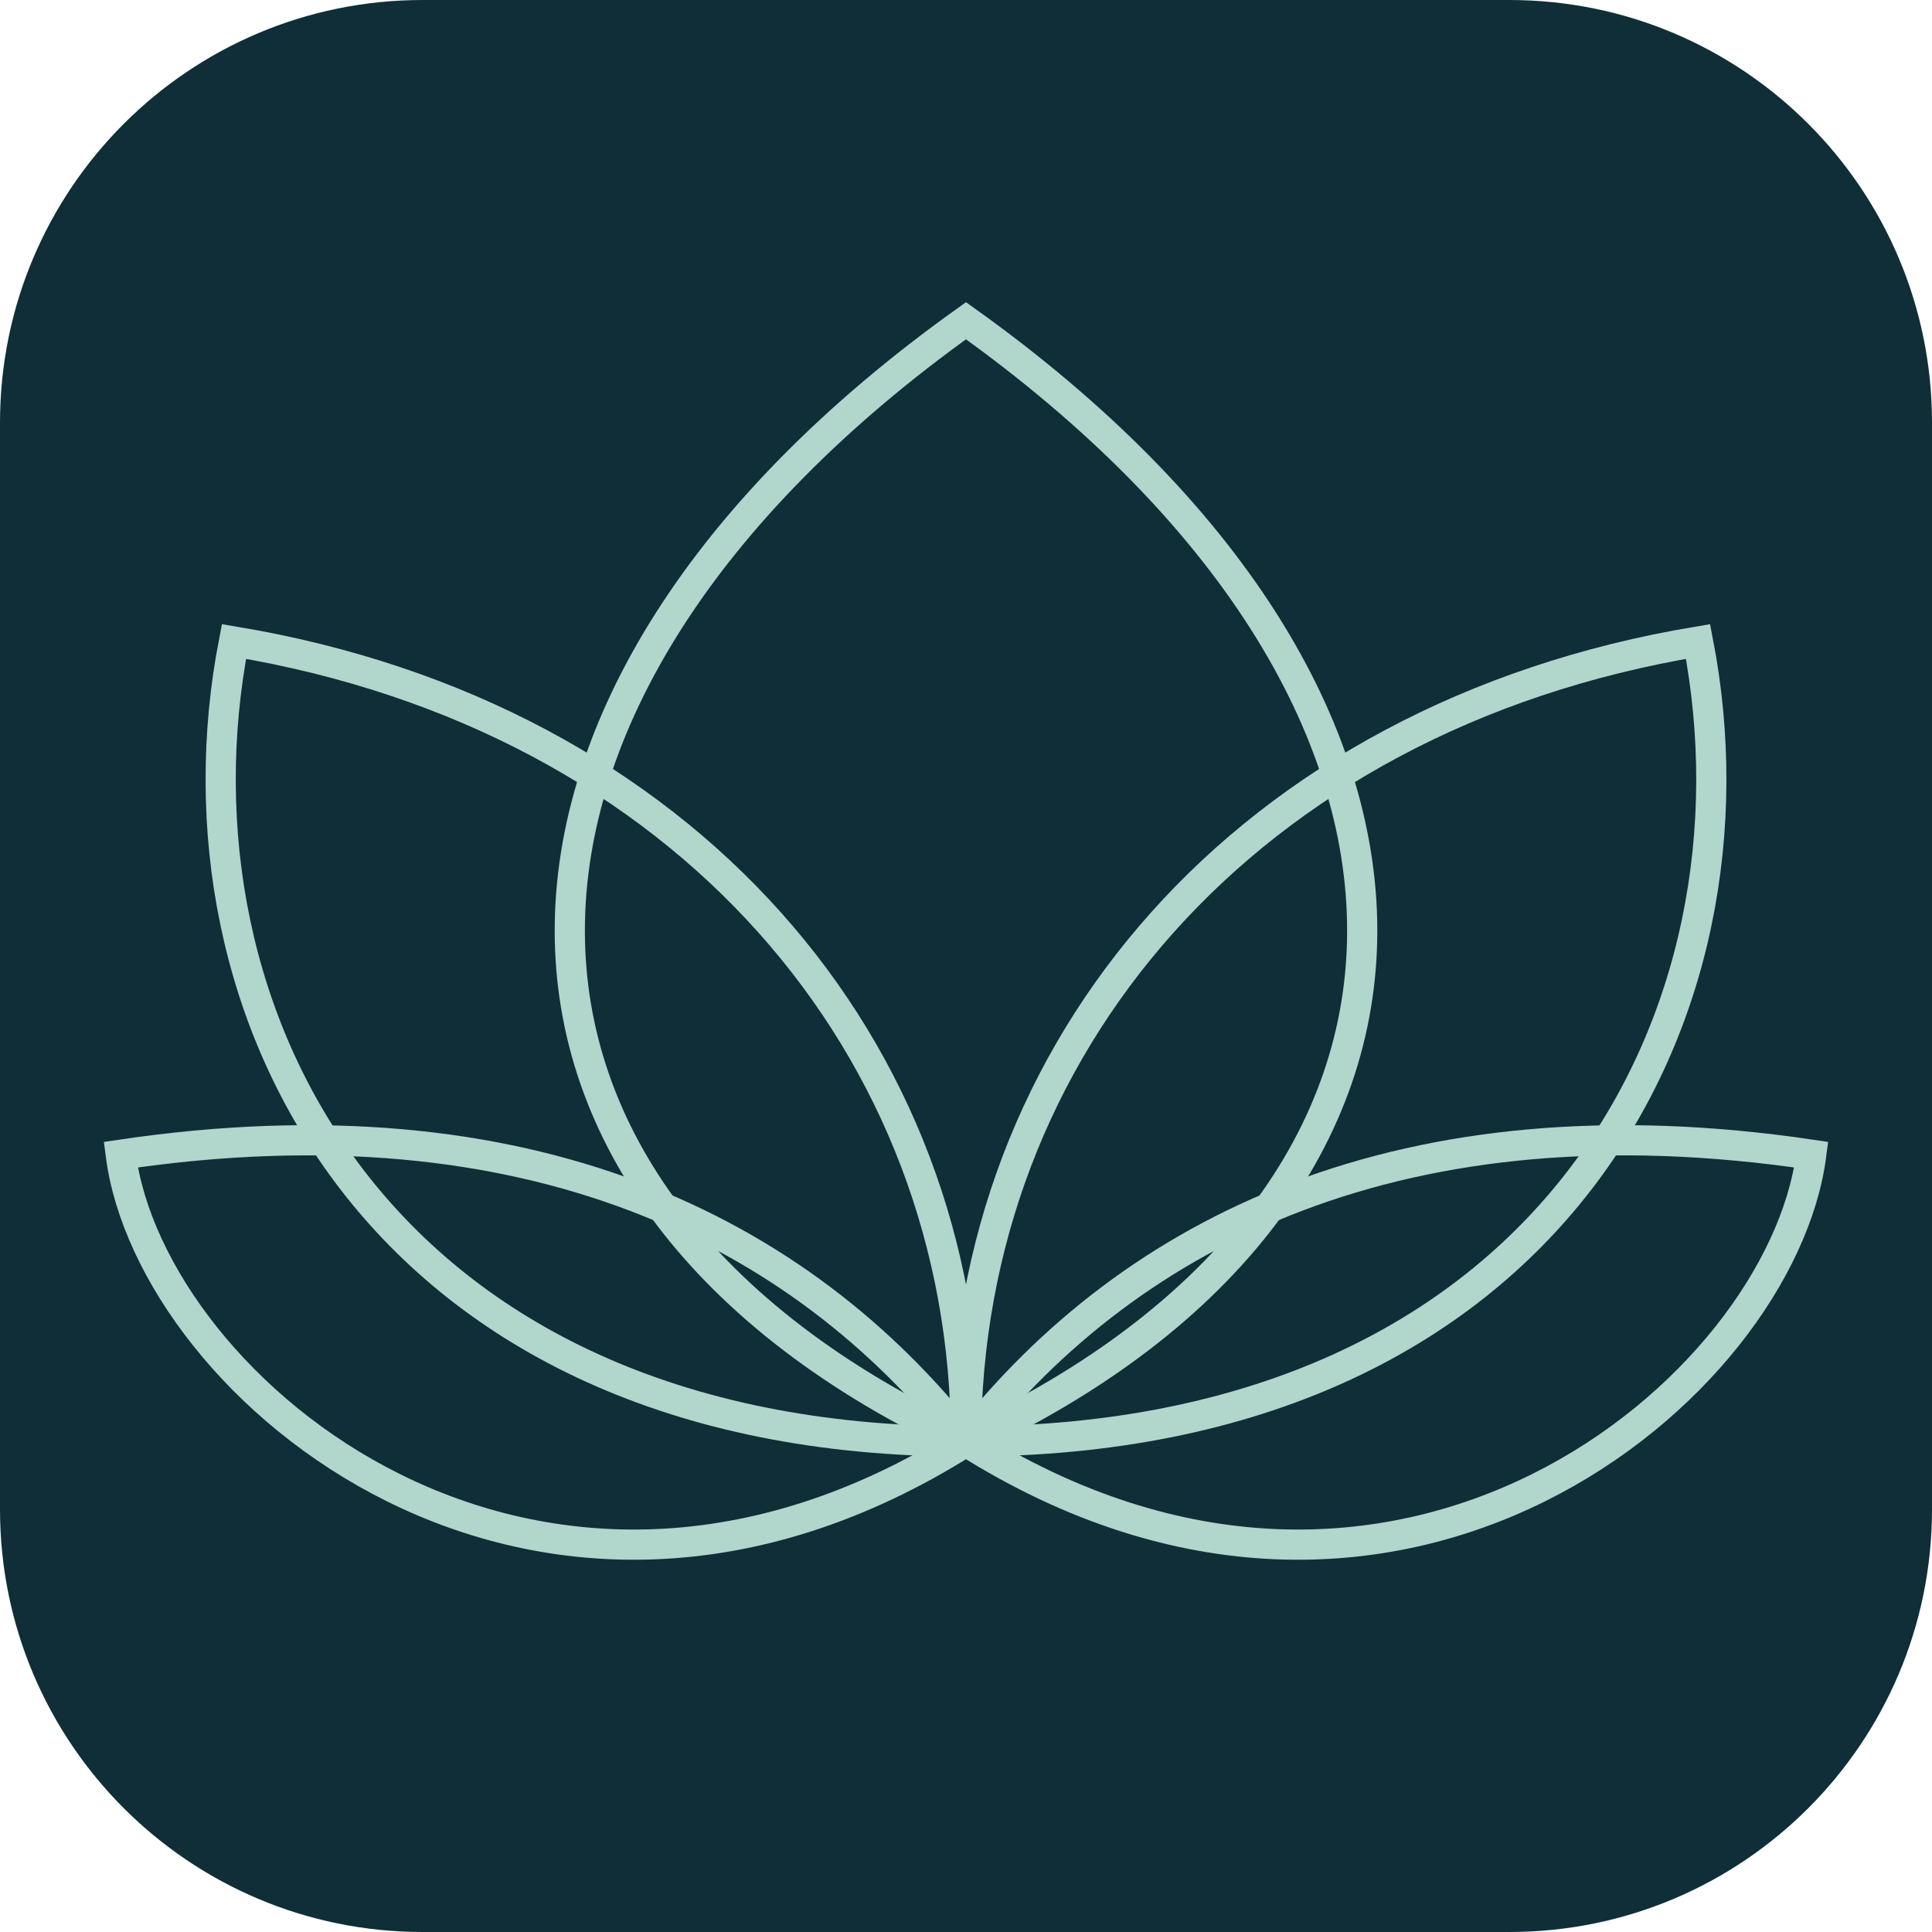
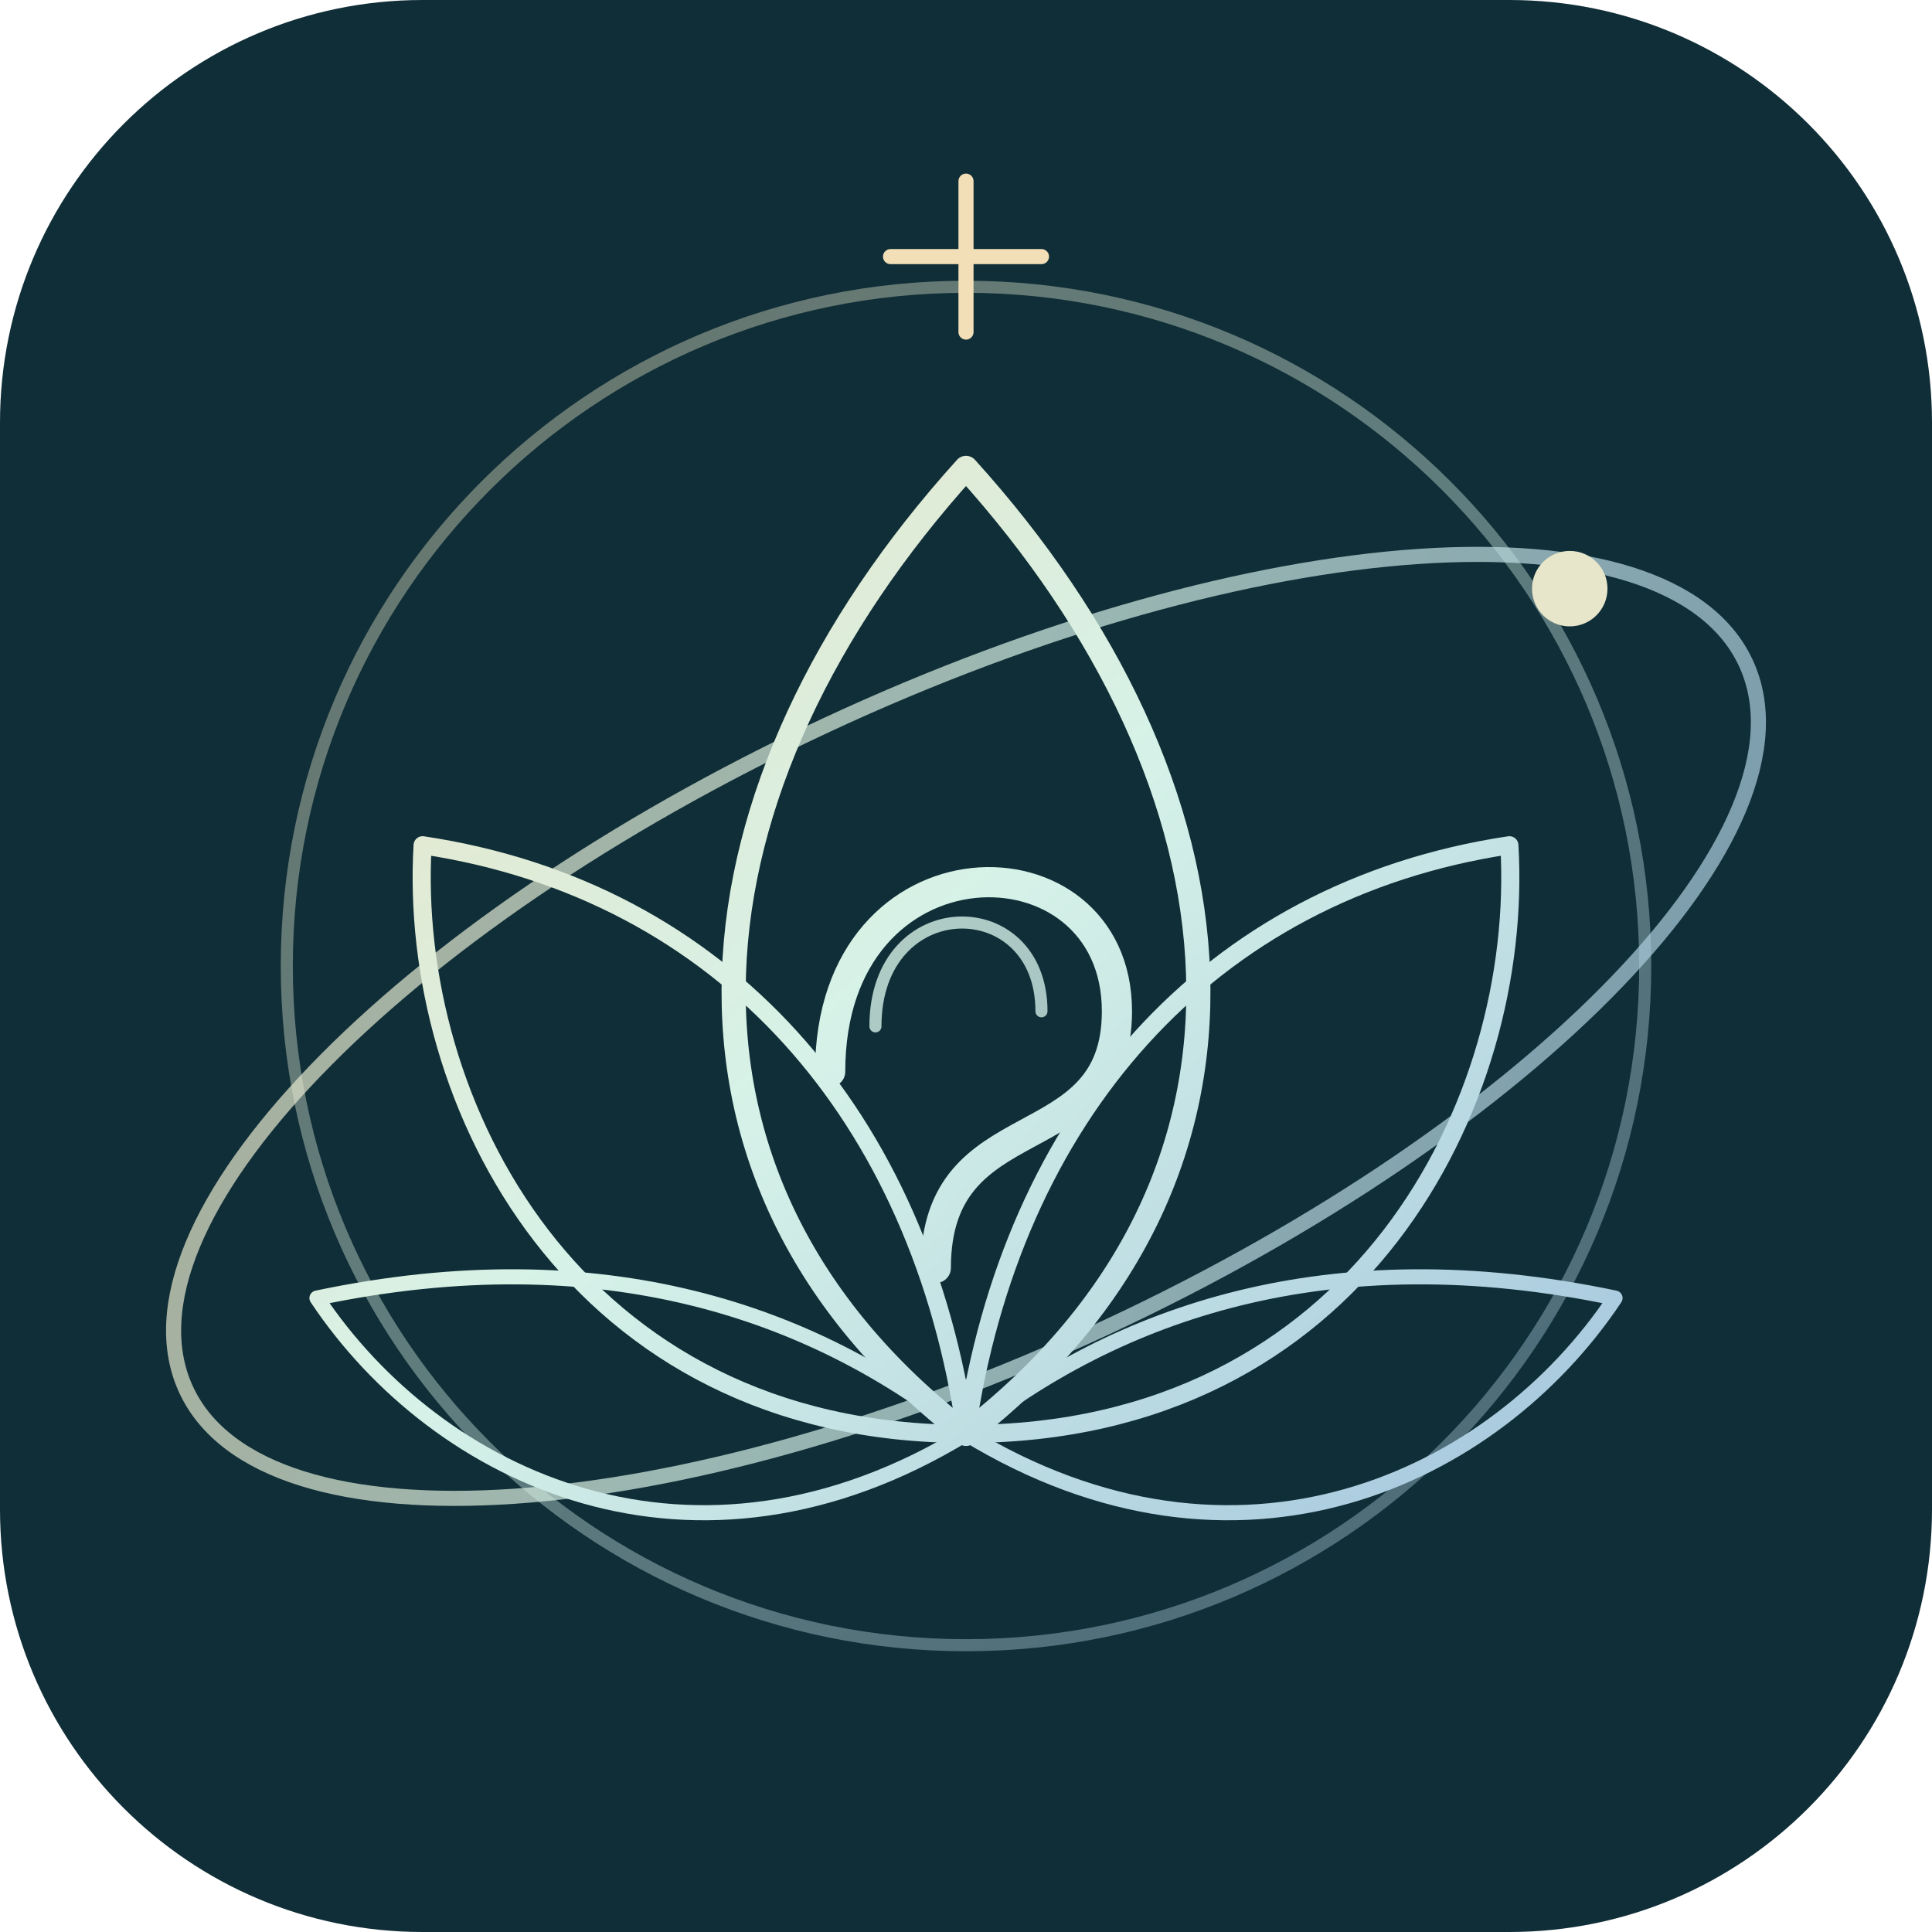
- <svg xmlns="http://www.w3.org/2000/svg" viewBox="0 0 512 512">
-   <rect width="512" height="512" rx="112" fill="#102e37" />
-   <g fill="none" stroke="#b1d6cc" stroke-width="8">
-     <path d="M256 382C116 317 116 185 256 85C396 185 396 317 256 382Z" />
-     <path d="M256 382C100 382 43 268 62 170C182 190 256 278 256 382ZM256 382C412 382 469 268 450 170C330 190 256 278 256 382Z" />
-     <path d="M256 382C142 454 40 368 32 306C140 290 212 326 256 382ZM256 382C370 454 472 368 480 306C372 290 300 326 256 382Z" />
+ <svg xmlns="http://www.w3.org/2000/svg" viewBox="0 0 128 128" fill="none">
+   <defs>
+     <linearGradient id="a" x1="20" y1="12" x2="107" y2="110" gradientUnits="userSpaceOnUse">
+       <stop stop-color="#f2dfb7" />
+       <stop offset=".5" stop-color="#d6f2e8" />
+       <stop offset="1" stop-color="#9cbfdc" />
+     </linearGradient>
+   </defs>
+   <rect width="128" height="128" rx="28" fill="#102e37" />
+   <g stroke="url(#a)" stroke-linecap="round" stroke-linejoin="round">
+     <circle cx="64" cy="64" r="45" stroke-width=".8" opacity=".4" />
+     <ellipse cx="64" cy="68" rx="57" ry="22" transform="rotate(-25 64 68)" stroke-width="1" opacity=".7" />
+     <path d="M64 95C42 78 45 52 64 31C83 52 86 78 64 95Z" stroke-width="1.6" />
+     <path d="M64 95C38 95 27 73 28 56C48 59 61 74 64 95ZM64 95C90 95 101 73 100 56C80 59 67 74 64 95Z" stroke-width="1.2" />
+     <path d="M64 95C46 106 29 98 21 86C40 82 54 87 64 95ZM64 95C82 106 99 98 107 86C88 82 74 87 64 95Z" stroke-width="1" />
+     <path d="M55 71C55 55 74 55 74 67C74 77 62 73 62 84" stroke-width="2" />
+     <path d="M58 68C58 59 69 59 69 67" stroke-width=".8" opacity=".8" />
  </g>
+   <circle cx="104" cy="39" r="2.5" fill="#e7e5ca" />
+   <path d="M64 12v10M59 17h10" stroke="#f2dfb7" stroke-width="1" stroke-linecap="round" />
</svg>
